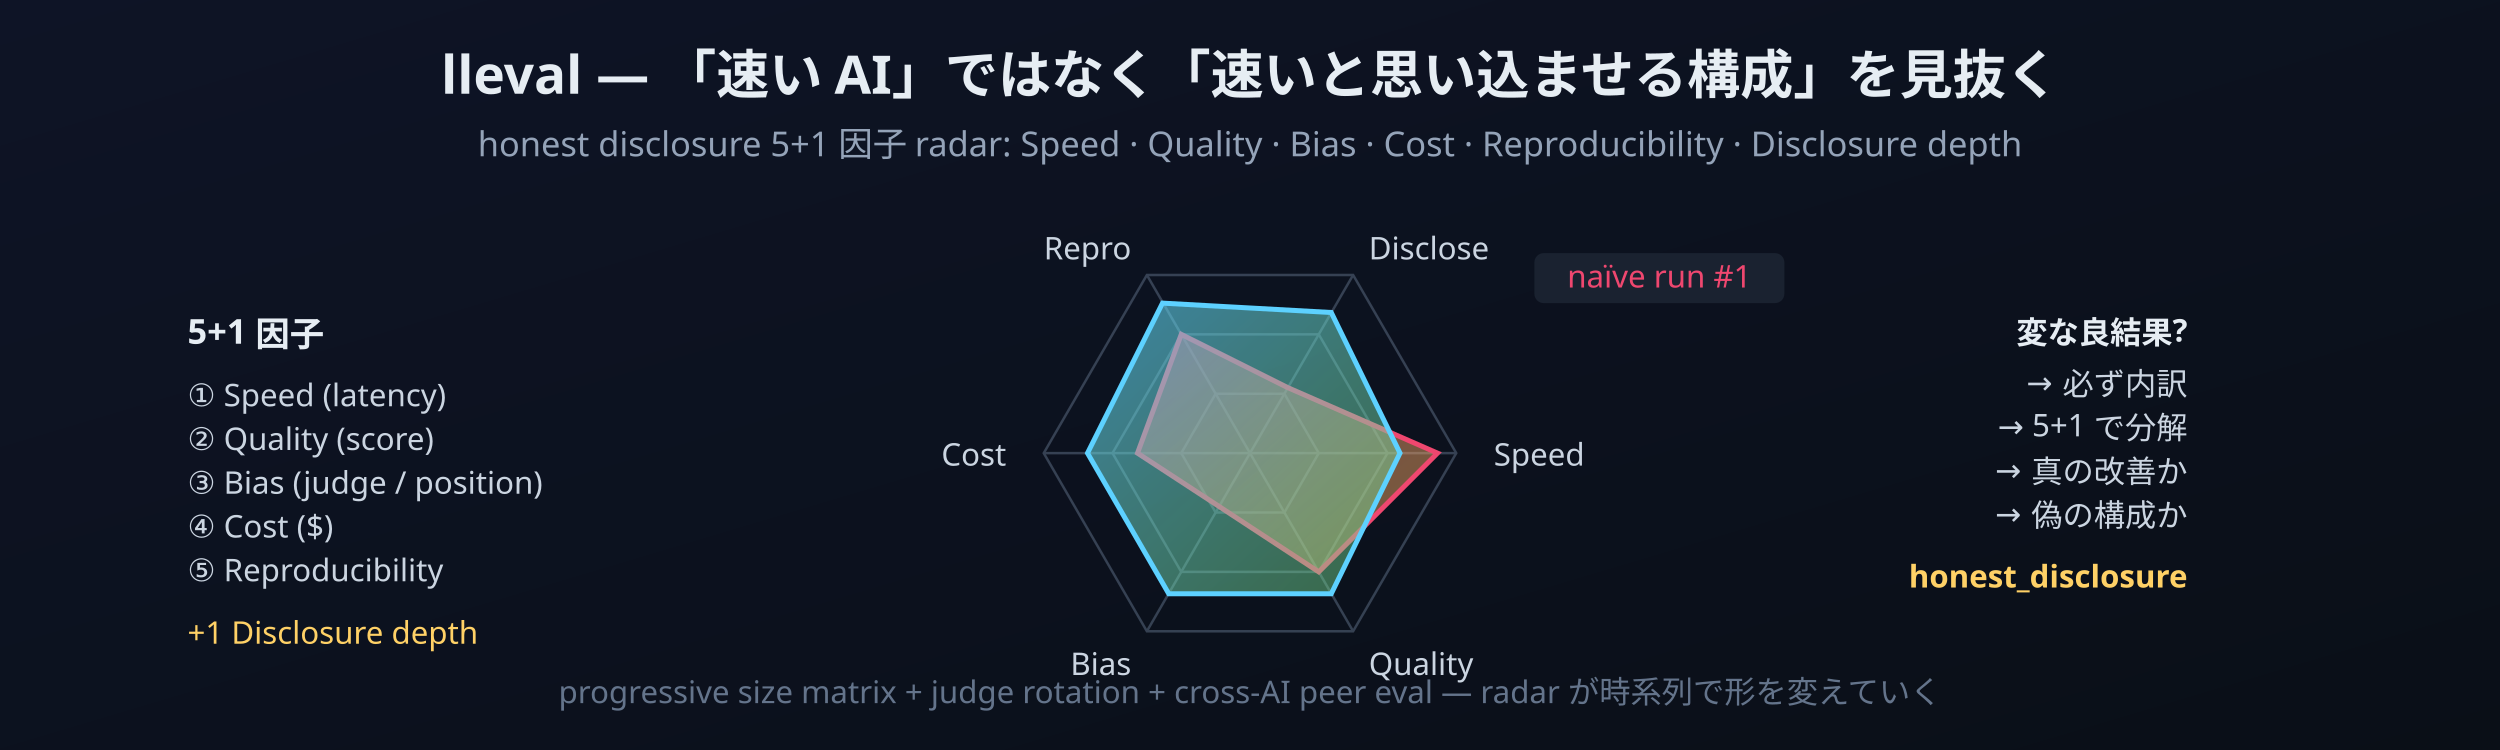
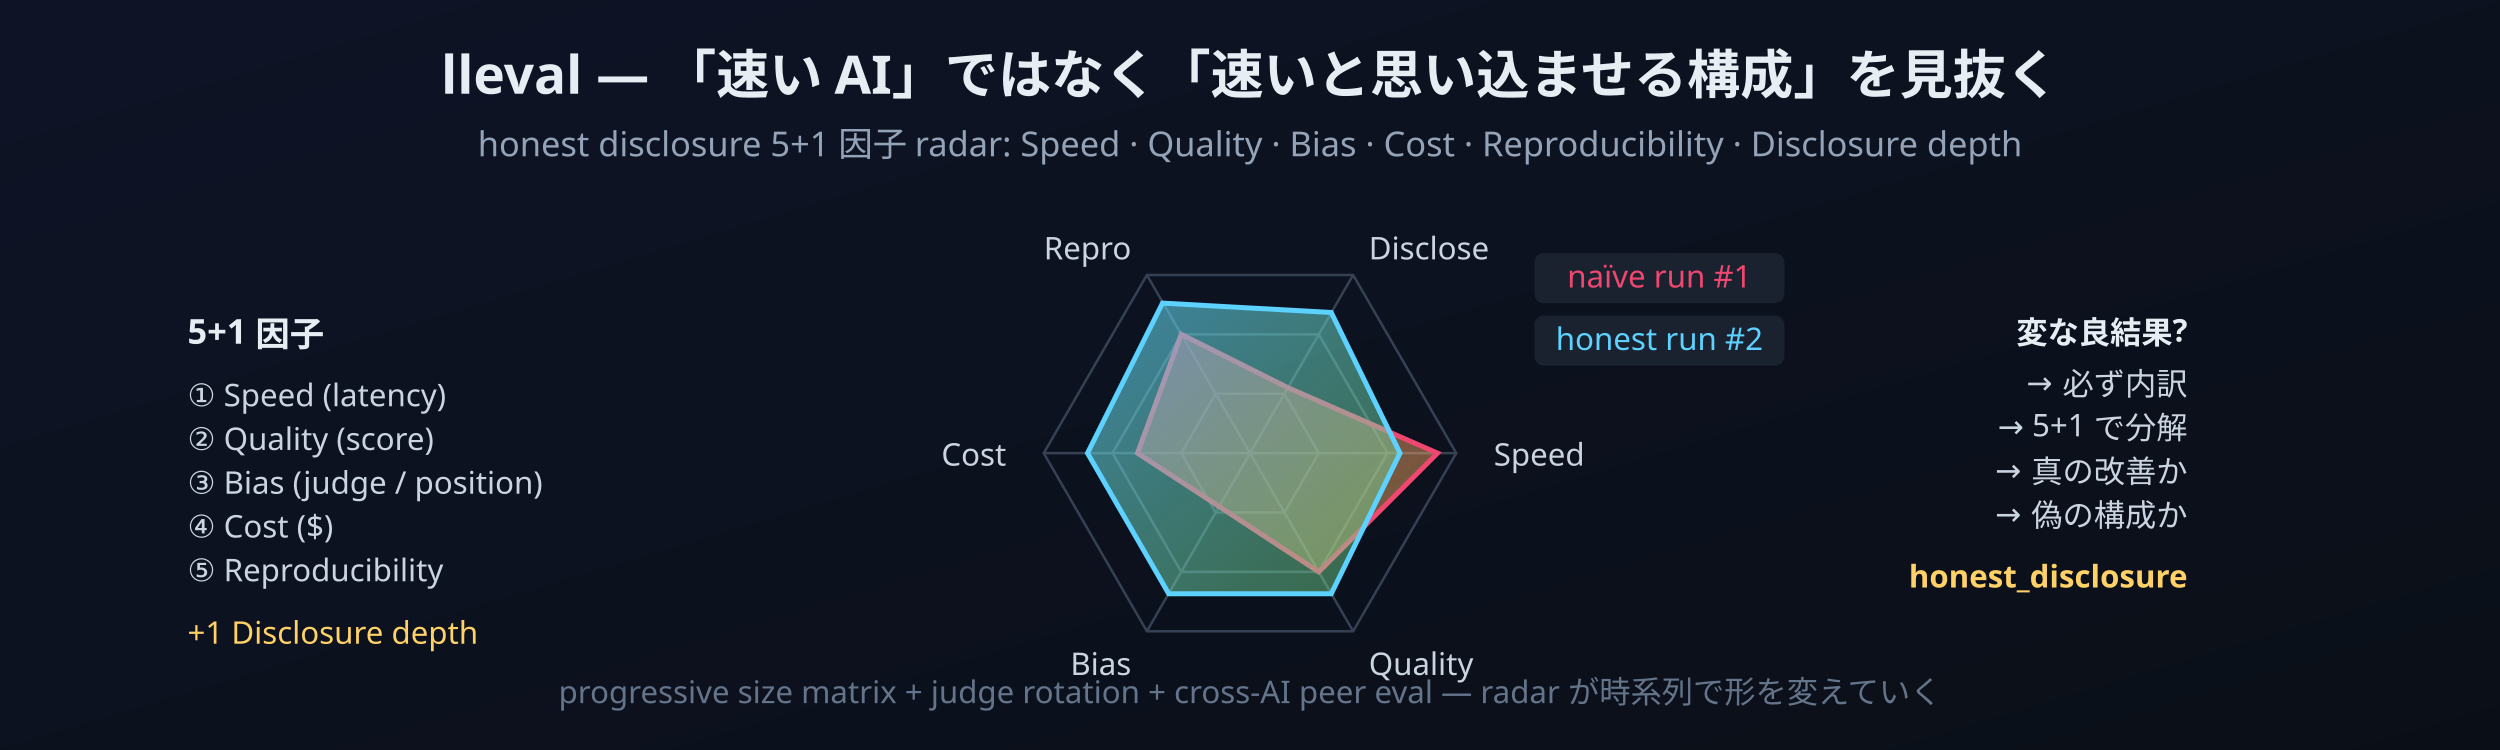
<svg xmlns="http://www.w3.org/2000/svg" viewBox="0 0 800 240" role="img" aria-label="lleval 5+1 honest disclosure radar across time" style="width:100%;height:auto;max-width:1200px">
  <defs>
    <linearGradient id="bg24_08" x1="0" y1="0" x2="1" y2="1">
      <stop offset="0%" stop-color="#0e1426" />
      <stop offset="100%" stop-color="#0a0f17" />
    </linearGradient>
    <linearGradient id="radarA" x1="0" y1="0" x2="1" y2="1">
      <stop offset="0%" stop-color="#ef476f" stop-opacity="0.6" />
      <stop offset="100%" stop-color="#ffd166" stop-opacity="0.4" />
    </linearGradient>
    <linearGradient id="radarB" x1="0" y1="0" x2="1" y2="1">
      <stop offset="0%" stop-color="#5dd1ff" stop-opacity="0.6" />
      <stop offset="100%" stop-color="#7ee787" stop-opacity="0.4" />
    </linearGradient>
  </defs>
  <rect width="800" height="240" fill="url(#bg24_08)" />
  <text x="400" y="30" text-anchor="middle" fill="#e6edf3" font-family="ui-sans-serif,system-ui,sans-serif" font-size="17" font-weight="700">
    lleval — 「速い AI」ではなく「速いと思い込ませる構成」を見抜く
  </text>
  <text x="400" y="50" text-anchor="middle" fill="#94a3b8" font-family="ui-sans-serif,system-ui,sans-serif" font-size="11">
    honest disclosure 5+1 因子 radar: Speed · Quality · Bias · Cost · Reproducibility · Disclosure depth
  </text>
  <g transform="translate(400 145)" font-family="ui-sans-serif,system-ui,sans-serif" font-size="10" fill="#cbd5e1">
    <g stroke="#475569" stroke-width="0.8" fill="none" opacity="0.7">
      <polygon points="22,0 11,19 -11,19 -22,0 -11,-19 11,-19" />
      <polygon points="44,0 22,38 -22,38 -44,0 -22,-38 22,-38" />
      <polygon points="66,0 33,57 -33,57 -66,0 -33,-57 33,-57" />
      <line x1="0" y1="0" x2="66" y2="0" />
      <line x1="0" y1="0" x2="33" y2="57" />
      <line x1="0" y1="0" x2="-33" y2="57" />
      <line x1="0" y1="0" x2="-66" y2="0" />
      <line x1="0" y1="0" x2="-33" y2="-57" />
      <line x1="0" y1="0" x2="33" y2="-57" />
    </g>
    <text x="78" y="4" font-size="10">Speed</text>
    <text x="38" y="71" font-size="10">Quality</text>
    <text x="-38" y="71" font-size="10" text-anchor="end">Bias</text>
    <text x="-78" y="4" font-size="10" text-anchor="end">Cost</text>
    <text x="-38" y="-62" font-size="10" text-anchor="end">Repro</text>
    <text x="38" y="-62" font-size="10">Disclose</text>
    <polygon fill="url(#radarA)" stroke="#ef476f" stroke-width="1.6" points="60,0 22,38 -10,17 -36,0 -22,-38 12,-21">
      <animate attributeName="opacity" values="1;1;0;0;1;1" keyTimes="0;0.25;0.3;0.75;0.8;1" dur="6s" repeatCount="indefinite" />
      <animate attributeName="points" values="60,0 22,38 -10,17 -36,0 -22,-38 12,-21;                        60,0 22,38 -10,17 -36,0 -22,-38 12,-21;                        60,0 22,38 -10,17 -36,0 -22,-38 12,-21;                        60,0 22,38 -10,17 -36,0 -22,-38 12,-21;                        60,0 22,38 -10,17 -36,0 -22,-38 12,-21;                        60,0 22,38 -10,17 -36,0 -22,-38 12,-21" dur="6s" repeatCount="indefinite" />
    </polygon>
    <polygon fill="url(#radarB)" stroke="#5dd1ff" stroke-width="1.6" points="48,0 26,45 -26,45 -52,0 -28,-48 26,-45">
      <animate attributeName="opacity" values="0;0;1;1;0;0" keyTimes="0;0.25;0.3;0.75;0.8;1" dur="6s" repeatCount="indefinite" />
    </polygon>
    <g transform="translate(95 -55)" opacity="1">
-       <animate attributeName="opacity" values="1;1;0;0;1;1" keyTimes="0;0.25;0.3;0.75;0.8;1" dur="6s" repeatCount="indefinite" />
+       <animate attributeName="opacity" values="1;1;0.4;0.4;1;1" keyTimes="0;0.25;0.3;0.75;0.8;1" dur="6s" repeatCount="indefinite" />
      <rect x="-4" y="-9" width="80" height="16" rx="3" fill="#1f2937" opacity="0.7" />
      <text x="36" y="2" font-size="10" fill="#ef476f" text-anchor="middle">naïve run #1</text>
    </g>
-     <g transform="translate(95 -55)" opacity="0">
-       <animate attributeName="opacity" values="0;0;1;1;0;0" keyTimes="0;0.25;0.3;0.75;0.8;1" dur="6s" repeatCount="indefinite" />
+     <g transform="translate(95 -35)" opacity="1">
+       <animate attributeName="opacity" values="0.4;0.4;1;1;0.4;0.4" keyTimes="0;0.25;0.3;0.75;0.8;1" dur="6s" repeatCount="indefinite" />
      <rect x="-4" y="-9" width="80" height="16" rx="3" fill="#1f2937" opacity="0.7" />
      <text x="36" y="2" font-size="10" fill="#5dd1ff" text-anchor="middle">honest run #2</text>
    </g>
  </g>
  <g transform="translate(60 110)" font-family="ui-sans-serif,system-ui,sans-serif" font-size="11" fill="#cbd5e1">
    <text x="0" y="0" font-weight="600" fill="#e6edf3">5+1 因子</text>
    <text x="0" y="20" font-size="10">① Speed (latency)</text>
    <text x="0" y="34" font-size="10">② Quality (score)</text>
    <text x="0" y="48" font-size="10">③ Bias (judge / position)</text>
    <text x="0" y="62" font-size="10">④ Cost ($)</text>
    <text x="0" y="76" font-size="10">⑤ Reproducibility</text>
    <text x="0" y="96" font-size="10" fill="#ffd166">+1 Disclosure depth</text>
  </g>
  <g transform="translate(700 110)" font-family="ui-sans-serif,system-ui,sans-serif" font-size="10" fill="#cbd5e1">
    <text x="0" y="0" font-weight="600" fill="#e6edf3" text-anchor="end">変な良結果?</text>
    <text x="0" y="16" text-anchor="end">→ 必ず内訳</text>
    <text x="0" y="30" text-anchor="end">→ 5+1 で分解</text>
    <text x="0" y="44" text-anchor="end">→ 真の改善か</text>
    <text x="0" y="58" text-anchor="end">→ 偽の構成か</text>
    <text x="0" y="78" text-anchor="end" fill="#ffd166" font-weight="600">honest_disclosure</text>
  </g>
  <text x="400" y="225" text-anchor="middle" fill="#64748b" font-family="ui-sans-serif,system-ui,sans-serif" font-size="10">
    progressive size matrix + judge rotation + cross-AI peer eval — radar が時系列で形を変えていく
  </text>
</svg>
